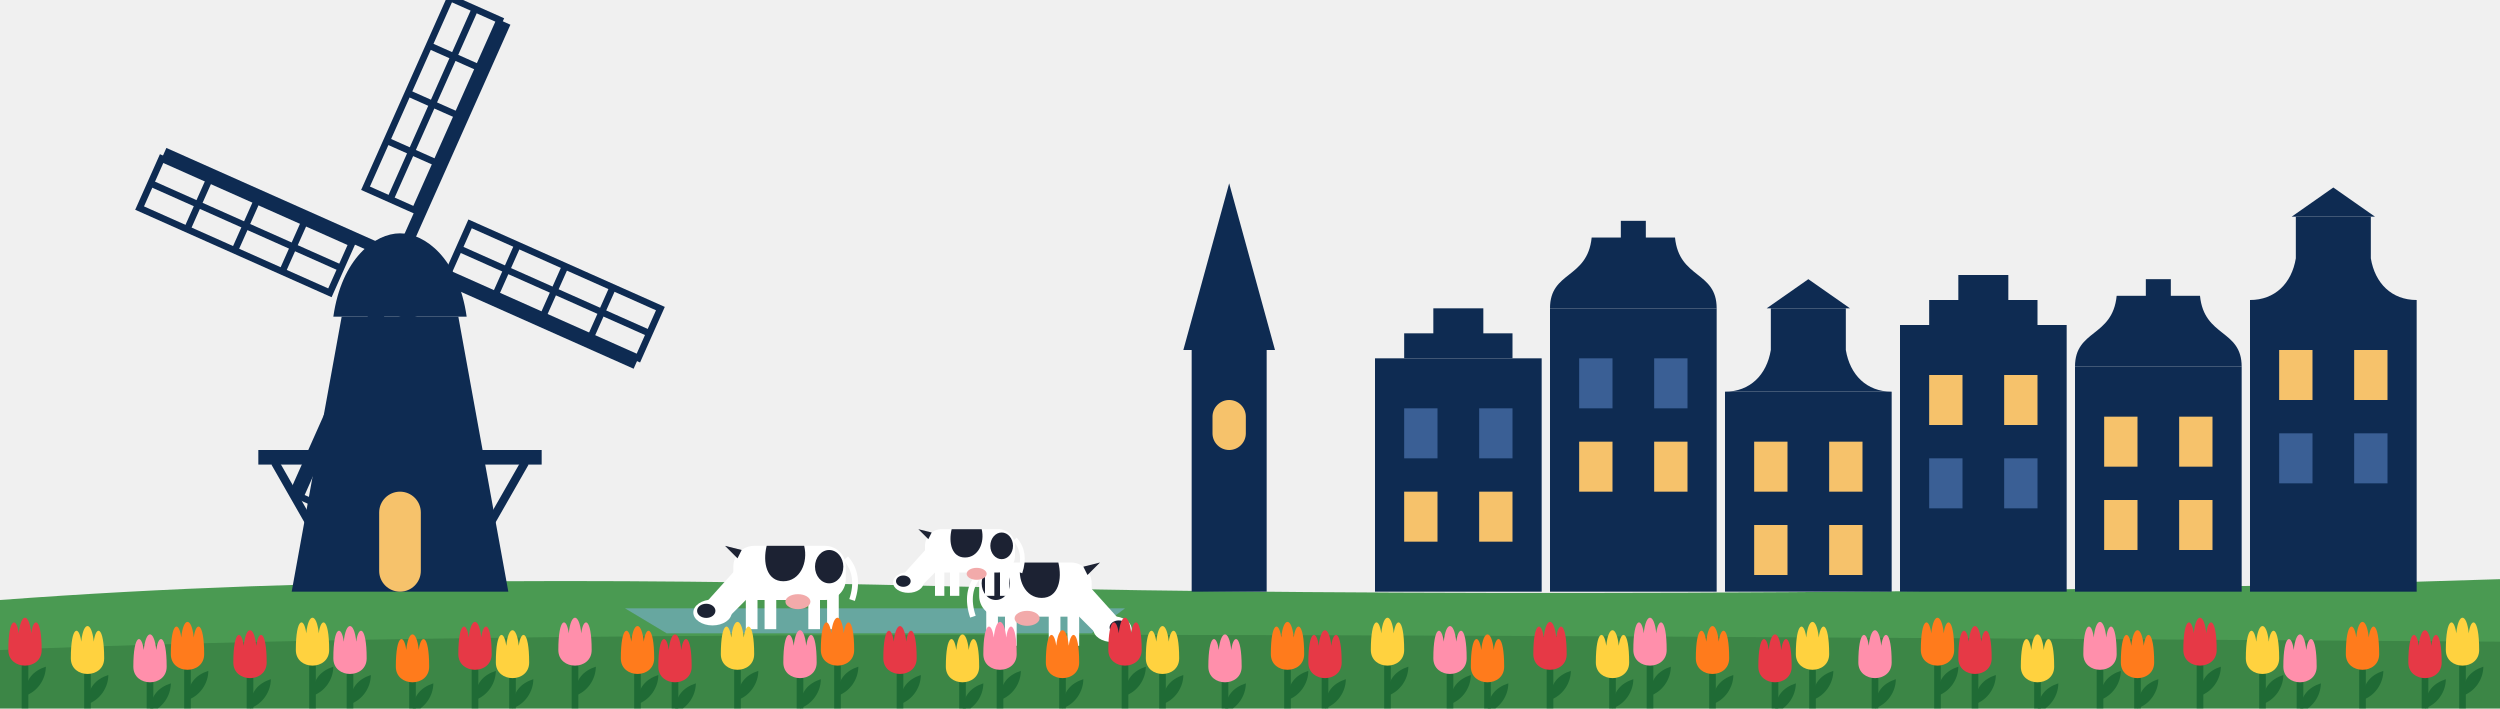
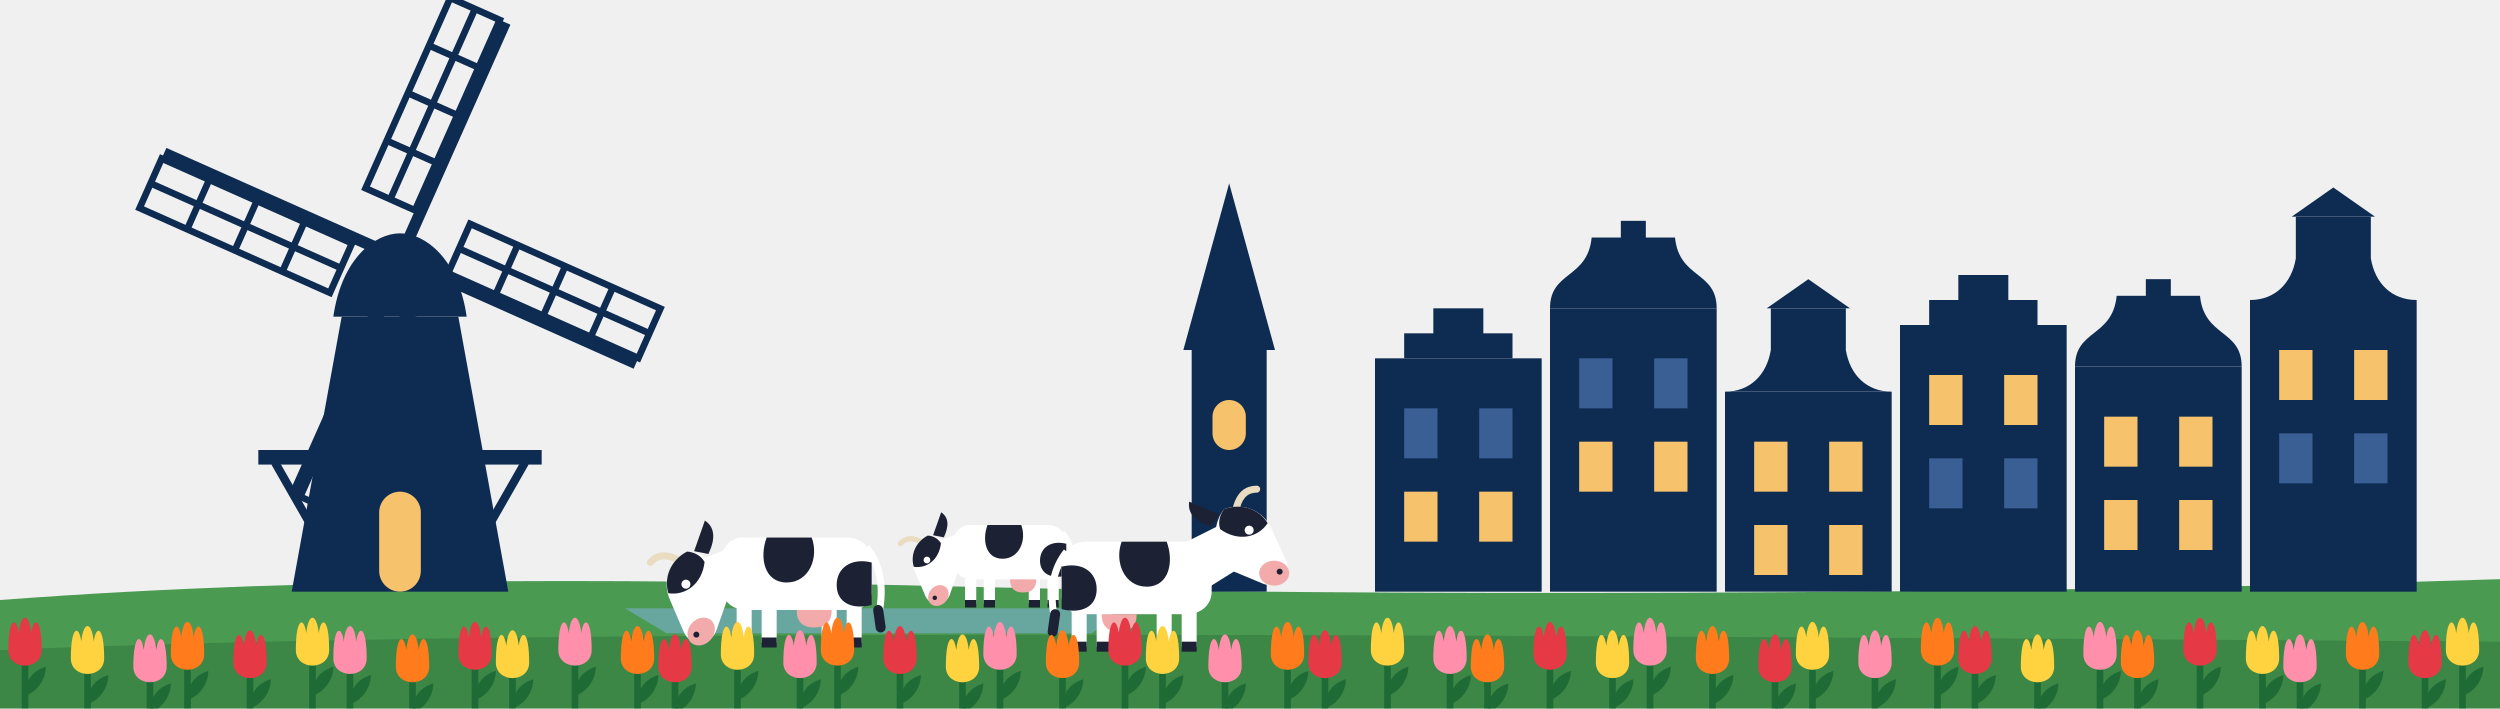
<svg class="sky" viewBox="0 0 600 170" preserveAspectRatio="xMidYMax slice" aria-hidden="true" focusable="false">
  <defs>
-     <g id="cow">
-       <path fill="#fff" d="M3 3L-6 13l5 4L7 9z" />
-       <ellipse cx="-5" cy="16" rx="4.6" ry="3.1" fill="#fff" />
-       <rect width="27" height="13" rx="5" fill="#fff" />
-       <rect x="3" y="10" width="2.8" height="10" fill="#fff" />
-       <rect x="7.5" y="10" width="2.8" height="10" fill="#fff" />
-       <rect x="18" y="10" width="2.8" height="10" fill="#fff" />
-       <rect x="22.5" y="10" width="2.8" height="10" fill="#fff" />
-       <ellipse cx="15.5" cy="13.4" rx="3" ry="1.8" fill="#f2aaaa" />
-       <path fill="#1c2233" d="M8 0h9c1 4-1 8.500-5 8.500S7 4 8 0z" />
-       <ellipse cx="23" cy="5" rx="3.4" ry="4" fill="#1c2233" />
-       <ellipse cx="-6.5" cy="15.6" rx="2.2" ry="1.7" fill="#1c2233" />
-       <path fill="#1c2233" d="M1 3l-3-3l4 1z" />
-       <path d="M27 3q3.500 4 1.500 10" stroke="#fff" stroke-width="1.4" fill="none" />
+     <g id="cowbody">
+       <path d="M30 2q4 5 2.5 13" stroke="#fff" stroke-width="1.4" fill="none" />
+       <path d="M32.3 14.500l.5 3.5" stroke="#1c2233" stroke-width="2" stroke-linecap="round" />
+       <g fill="#fff">
+         <rect x="4" y="10" width="3" height="11" />
+         <rect x="9" y="10" width="3" height="11" />
+         <rect x="21" y="10" width="3" height="11" />
+         <rect x="26" y="10" width="3" height="11" />
+         <path d="M5 0h21c3 0 5 2 5 5v6c0 2-2 3.5-4 3.500H6c-3 0-5-2-5-4.500V4c0-2 2-4 4-4z" />
+       </g>
+       <g fill="#1c2233">
+         <rect x="4" y="20" width="3" height="2" />
+         <rect x="9" y="20" width="3" height="2" />
+         <rect x="21" y="20" width="3" height="2" />
+         <rect x="26" y="20" width="3" height="2" />
+         <path d="M10 0h9c1.5 4-.5 9-5 9s-5.5-5-4-9z" />
+         <path d="M31 5c-4-1-7 1-7 4.500s3 5 7 4z" />
+       </g>
+       <path fill="#f2aaaa" d="M16 14.500h7q0 3.5-3.5 3.500T16 14.500z" />
+     </g>
+     <g id="cowhead">
+       <path fill="#fff" d="M6 0L-2-4l-3 9l8 5z" />
+       <path d="M-4-7q-1-3.5-4-3.5" stroke="#e9dcc0" stroke-width="1.4" fill="none" stroke-linecap="round" />
+       <path fill="#fff" d="M-1.5-6.500c-4-1.5-8 .5-9.5 4l-3 6.500c-1 3 1 5.5 4.5 4.500l6-2.500c4-2 5-9 2-12.500z" />
+       <path fill="#1c2233" d="M-1.5-6.500c-3.5-1.3-7 0-8.7 2.800c2 3 6 3.7 9.5 1.200c.5-1.5 0-3-.8-4z" />
+       <path fill="#1c2233" d="M-.5-5.500l6-2.500q.5 3.5-4.5 5z" />
+       <ellipse cx="-11.5" cy="6.3" rx="3" ry="2.5" fill="#f2aaaa" />
+       <circle cx="-12.6" cy="6" r=".6" fill="#1c2233" />
+       <circle cx="-6.5" cy="-2.3" r=".9" fill="#fff" />
    </g>
  </defs>
  <path fill="#4a9a52" d="M0 144c80-6 160-5 240-3s240 2 360-2v31H0z" />
  <path fill="#3c8646" d="M0 156c120-5 300-4 600-2v16H0z" />
  <path fill="#7fb2e0" opacity=".55" d="M150 146h120l-8 6H160z" />
  <path fill="#0e2b52" d="M70 142l12-66h28l12 66z" />
  <path fill="#0e2b52" d="M80 76c2-14 10-20 16-20s14 6 16 20z" />
  <rect fill="#0e2b52" x="62" y="108" width="68" height="3.5" />
  <path stroke="#0e2b52" stroke-width="2" d="M66 111l8 14M126 111l-8 14" />
  <rect x="91" y="118" width="10" height="24" rx="5" fill="#f6c26b" />
  <g transform="rotate(24 96 62)">
    <rect x="94.6" y="62" width="2.8" height="62" fill="#0e2b52" />
    <g fill="none" stroke="#0e2b52" stroke-width="1.6">
      <rect x="97.4" y="74" width="13" height="50" />
      <path d="M103.9 74v50M97.4 86.5h13M97.4 99h13M97.4 111.5h13" />
    </g>
  </g>
  <g transform="rotate(114 96 62)">
    <rect x="94.6" y="62" width="2.8" height="62" fill="#0e2b52" />
    <g fill="none" stroke="#0e2b52" stroke-width="1.6">
      <rect x="97.4" y="74" width="13" height="50" />
      <path d="M103.9 74v50M97.4 86.5h13M97.4 99h13M97.4 111.5h13" />
    </g>
  </g>
  <g transform="rotate(204 96 62)">
    <rect x="94.6" y="62" width="2.8" height="62" fill="#0e2b52" />
    <g fill="none" stroke="#0e2b52" stroke-width="1.6">
      <rect x="97.4" y="74" width="13" height="50" />
      <path d="M103.9 74v50M97.4 86.5h13M97.4 99h13M97.4 111.5h13" />
    </g>
  </g>
  <g transform="rotate(294 96 62)">
    <rect x="94.6" y="62" width="2.8" height="62" fill="#0e2b52" />
    <g fill="none" stroke="#0e2b52" stroke-width="1.6">
      <rect x="97.4" y="74" width="13" height="50" />
      <path d="M103.9 74v50M97.4 86.5h13M97.4 99h13M97.4 111.5h13" />
    </g>
  </g>
  <circle cx="96" cy="62" r="3.6" fill="#0e2b52" />
  <path fill="#0e2b52" d="M286 142V84h18v58zM284 84l11-40l11 40z" />
  <rect x="291" y="96" width="8" height="12" rx="4" fill="#f6c26b" />
  <rect x="330" y="86" width="40" height="56" fill="#0e2b52" />
  <path fill="#0e2b52" d="M330 86h7v-6h7v-6h12v6h7v6h7z" />
  <rect x="337" y="98" width="8" height="12" fill="#3a5f95" />
  <rect x="355" y="98" width="8" height="12" fill="#3a5f95" />
  <rect x="337" y="118" width="8" height="12" fill="#f6c26b" />
  <rect x="355" y="118" width="8" height="12" fill="#f6c26b" />
  <rect x="372" y="74" width="40" height="68" fill="#0e2b52" />
  <path fill="#0e2b52" d="M372 74c0-9 9-7 10-17h20c1 10 10 8 10 17z" />
  <rect fill="#0e2b52" x="389" y="53" width="6" height="5" />
  <rect x="379" y="86" width="8" height="12" fill="#3a5f95" />
  <rect x="397" y="86" width="8" height="12" fill="#3a5f95" />
  <rect x="379" y="106" width="8" height="12" fill="#f6c26b" />
  <rect x="397" y="106" width="8" height="12" fill="#f6c26b" />
  <rect x="414" y="94" width="40" height="48" fill="#0e2b52" />
  <path fill="#0e2b52" d="M414 94c6 0 10-4 11-10v-10h18v10c1 6 5 10 11 10z" />
  <path fill="#0e2b52" d="M424 74l10-7l10 7z" />
  <rect x="421" y="106" width="8" height="12" fill="#f6c26b" />
  <rect x="439" y="106" width="8" height="12" fill="#f6c26b" />
  <rect x="421" y="126" width="8" height="12" fill="#f6c26b" />
  <rect x="439" y="126" width="8" height="12" fill="#f6c26b" />
  <rect x="456" y="78" width="40" height="64" fill="#0e2b52" />
  <path fill="#0e2b52" d="M456 78h7v-6h7v-6h12v6h7v6h7z" />
  <rect x="463" y="90" width="8" height="12" fill="#f6c26b" />
  <rect x="481" y="90" width="8" height="12" fill="#f6c26b" />
  <rect x="463" y="110" width="8" height="12" fill="#3a5f95" />
  <rect x="481" y="110" width="8" height="12" fill="#3a5f95" />
  <rect x="498" y="88" width="40" height="54" fill="#0e2b52" />
  <path fill="#0e2b52" d="M498 88c0-9 9-7 10-17h20c1 10 10 8 10 17z" />
  <rect fill="#0e2b52" x="515" y="67" width="6" height="5" />
  <rect x="505" y="100" width="8" height="12" fill="#f6c26b" />
  <rect x="523" y="100" width="8" height="12" fill="#f6c26b" />
  <rect x="505" y="120" width="8" height="12" fill="#f6c26b" />
  <rect x="523" y="120" width="8" height="12" fill="#f6c26b" />
  <rect x="540" y="72" width="40" height="70" fill="#0e2b52" />
  <path fill="#0e2b52" d="M540 72c6 0 10-4 11-10v-10h18v10c1 6 5 10 11 10z" />
  <path fill="#0e2b52" d="M550 52l10-7l10 7z" />
  <rect x="547" y="84" width="8" height="12" fill="#f6c26b" />
  <rect x="565" y="84" width="8" height="12" fill="#f6c26b" />
  <rect x="547" y="104" width="8" height="12" fill="#3a5f95" />
  <rect x="565" y="104" width="8" height="12" fill="#3a5f95" />
-   <use href="#cow" transform="translate(176 131)" />
-   <use href="#cow" transform="translate(262 135) scale(-1 1)" />
-   <use href="#cow" transform="translate(222 127) scale(.8)" />
+   <g transform="translate(228 126) scale(.9)">
+     <use href="#cowbody" />
+     <use href="#cowhead" transform="rotate(-48 4 3) translate(-1 2)" />
+   </g>
+   <g transform="translate(172 129) scale(1.2)">
+     <use href="#cowbody" />
+     <use href="#cowhead" transform="rotate(-48 4 3) translate(-1 2)" />
+   </g>
+   <g transform="translate(292 130) scale(-1.2 1.2)">
+     <use href="#cowbody" />
+     <use href="#cowhead" />
+   </g>
  <g transform="translate(6 158)">
    <path d="M0 0v14" stroke="#1f6b35" stroke-width="1.6" />
    <path d="M0 9c3-1 5-4 5-7c-3 1-5 3-5 7z" fill="#1f6b35" />
-     <path fill="#e63946" d="M-4-2c0-8 2-8 2.500-4c.500-5 2.500-5 3 0c.500-4 2.500-4 2.500 4c0 5-8 5-8 0z" />
+     <path fill="#e63946" d="M-4-2c0-8 2-8 2.5-4c.5-5 2.5-5 3 0c.5-4 2.5-4 2.5 4c0 5-8 5-8 0z" />
  </g>
  <g transform="translate(21 160)">
    <path d="M0 0v14" stroke="#1f6b35" stroke-width="1.6" />
    <path d="M0 9c3-1 5-4 5-7c-3 1-5 3-5 7z" fill="#1f6b35" />
-     <path fill="#ffd23f" d="M-4-2c0-8 2-8 2.500-4c.500-5 2.500-5 3 0c.500-4 2.500-4 2.500 4c0 5-8 5-8 0z" />
+     <path fill="#ffd23f" d="M-4-2c0-8 2-8 2.5-4c.5-5 2.5-5 3 0c.5-4 2.5-4 2.5 4c0 5-8 5-8 0z" />
  </g>
  <g transform="translate(36 162)">
    <path d="M0 0v14" stroke="#1f6b35" stroke-width="1.6" />
    <path d="M0 9c3-1 5-4 5-7c-3 1-5 3-5 7z" fill="#1f6b35" />
-     <path fill="#ff8fab" d="M-4-2c0-8 2-8 2.500-4c.500-5 2.500-5 3 0c.500-4 2.500-4 2.500 4c0 5-8 5-8 0z" />
+     <path fill="#ff8fab" d="M-4-2c0-8 2-8 2.5-4c.5-5 2.5-5 3 0c.5-4 2.5-4 2.5 4c0 5-8 5-8 0z" />
  </g>
  <g transform="translate(45 159)">
    <path d="M0 0v14" stroke="#1f6b35" stroke-width="1.6" />
    <path d="M0 9c3-1 5-4 5-7c-3 1-5 3-5 7z" fill="#1f6b35" />
-     <path fill="#ff7b1c" d="M-4-2c0-8 2-8 2.500-4c.500-5 2.500-5 3 0c.500-4 2.500-4 2.500 4c0 5-8 5-8 0z" />
+     <path fill="#ff7b1c" d="M-4-2c0-8 2-8 2.5-4c.5-5 2.5-5 3 0c.5-4 2.5-4 2.5 4c0 5-8 5-8 0z" />
  </g>
  <g transform="translate(60 161)">
    <path d="M0 0v14" stroke="#1f6b35" stroke-width="1.6" />
    <path d="M0 9c3-1 5-4 5-7c-3 1-5 3-5 7z" fill="#1f6b35" />
-     <path fill="#e63946" d="M-4-2c0-8 2-8 2.500-4c.500-5 2.500-5 3 0c.500-4 2.500-4 2.500 4c0 5-8 5-8 0z" />
+     <path fill="#e63946" d="M-4-2c0-8 2-8 2.5-4c.5-5 2.5-5 3 0c.5-4 2.5-4 2.5 4c0 5-8 5-8 0z" />
  </g>
  <g transform="translate(75 158)">
    <path d="M0 0v14" stroke="#1f6b35" stroke-width="1.6" />
    <path d="M0 9c3-1 5-4 5-7c-3 1-5 3-5 7z" fill="#1f6b35" />
-     <path fill="#ffd23f" d="M-4-2c0-8 2-8 2.500-4c.500-5 2.500-5 3 0c.500-4 2.500-4 2.500 4c0 5-8 5-8 0z" />
+     <path fill="#ffd23f" d="M-4-2c0-8 2-8 2.5-4c.5-5 2.5-5 3 0c.5-4 2.5-4 2.5 4c0 5-8 5-8 0z" />
  </g>
  <g transform="translate(84 160)">
    <path d="M0 0v14" stroke="#1f6b35" stroke-width="1.6" />
    <path d="M0 9c3-1 5-4 5-7c-3 1-5 3-5 7z" fill="#1f6b35" />
-     <path fill="#ff8fab" d="M-4-2c0-8 2-8 2.500-4c.500-5 2.500-5 3 0c.500-4 2.500-4 2.500 4c0 5-8 5-8 0z" />
+     <path fill="#ff8fab" d="M-4-2c0-8 2-8 2.5-4c.5-5 2.5-5 3 0c.5-4 2.5-4 2.5 4c0 5-8 5-8 0z" />
  </g>
  <g transform="translate(99 162)">
    <path d="M0 0v14" stroke="#1f6b35" stroke-width="1.6" />
    <path d="M0 9c3-1 5-4 5-7c-3 1-5 3-5 7z" fill="#1f6b35" />
-     <path fill="#ff7b1c" d="M-4-2c0-8 2-8 2.500-4c.500-5 2.500-5 3 0c.500-4 2.500-4 2.500 4c0 5-8 5-8 0z" />
+     <path fill="#ff7b1c" d="M-4-2c0-8 2-8 2.5-4c.5-5 2.5-5 3 0c.5-4 2.5-4 2.5 4c0 5-8 5-8 0z" />
  </g>
  <g transform="translate(114 159)">
    <path d="M0 0v14" stroke="#1f6b35" stroke-width="1.6" />
    <path d="M0 9c3-1 5-4 5-7c-3 1-5 3-5 7z" fill="#1f6b35" />
-     <path fill="#e63946" d="M-4-2c0-8 2-8 2.500-4c.500-5 2.500-5 3 0c.500-4 2.500-4 2.500 4c0 5-8 5-8 0z" />
+     <path fill="#e63946" d="M-4-2c0-8 2-8 2.5-4c.5-5 2.5-5 3 0c.5-4 2.5-4 2.5 4c0 5-8 5-8 0z" />
  </g>
  <g transform="translate(123 161)">
    <path d="M0 0v14" stroke="#1f6b35" stroke-width="1.6" />
    <path d="M0 9c3-1 5-4 5-7c-3 1-5 3-5 7z" fill="#1f6b35" />
-     <path fill="#ffd23f" d="M-4-2c0-8 2-8 2.500-4c.500-5 2.500-5 3 0c.500-4 2.500-4 2.500 4c0 5-8 5-8 0z" />
+     <path fill="#ffd23f" d="M-4-2c0-8 2-8 2.5-4c.5-5 2.5-5 3 0c.5-4 2.5-4 2.5 4c0 5-8 5-8 0z" />
  </g>
  <g transform="translate(138 158)">
    <path d="M0 0v14" stroke="#1f6b35" stroke-width="1.6" />
    <path d="M0 9c3-1 5-4 5-7c-3 1-5 3-5 7z" fill="#1f6b35" />
-     <path fill="#ff8fab" d="M-4-2c0-8 2-8 2.500-4c.500-5 2.500-5 3 0c.500-4 2.500-4 2.500 4c0 5-8 5-8 0z" />
+     <path fill="#ff8fab" d="M-4-2c0-8 2-8 2.5-4c.5-5 2.5-5 3 0c.5-4 2.5-4 2.5 4c0 5-8 5-8 0z" />
  </g>
  <g transform="translate(153 160)">
    <path d="M0 0v14" stroke="#1f6b35" stroke-width="1.6" />
    <path d="M0 9c3-1 5-4 5-7c-3 1-5 3-5 7z" fill="#1f6b35" />
-     <path fill="#ff7b1c" d="M-4-2c0-8 2-8 2.500-4c.500-5 2.500-5 3 0c.500-4 2.500-4 2.500 4c0 5-8 5-8 0z" />
+     <path fill="#ff7b1c" d="M-4-2c0-8 2-8 2.5-4c.5-5 2.5-5 3 0c.5-4 2.5-4 2.5 4c0 5-8 5-8 0z" />
  </g>
  <g transform="translate(162 162)">
    <path d="M0 0v14" stroke="#1f6b35" stroke-width="1.6" />
    <path d="M0 9c3-1 5-4 5-7c-3 1-5 3-5 7z" fill="#1f6b35" />
-     <path fill="#e63946" d="M-4-2c0-8 2-8 2.500-4c.500-5 2.500-5 3 0c.500-4 2.500-4 2.500 4c0 5-8 5-8 0z" />
+     <path fill="#e63946" d="M-4-2c0-8 2-8 2.5-4c.5-5 2.5-5 3 0c.5-4 2.5-4 2.5 4c0 5-8 5-8 0z" />
  </g>
  <g transform="translate(177 159)">
    <path d="M0 0v14" stroke="#1f6b35" stroke-width="1.6" />
    <path d="M0 9c3-1 5-4 5-7c-3 1-5 3-5 7z" fill="#1f6b35" />
-     <path fill="#ffd23f" d="M-4-2c0-8 2-8 2.500-4c.500-5 2.500-5 3 0c.500-4 2.500-4 2.500 4c0 5-8 5-8 0z" />
+     <path fill="#ffd23f" d="M-4-2c0-8 2-8 2.5-4c.5-5 2.5-5 3 0c.5-4 2.5-4 2.5 4c0 5-8 5-8 0z" />
  </g>
  <g transform="translate(192 161)">
    <path d="M0 0v14" stroke="#1f6b35" stroke-width="1.6" />
    <path d="M0 9c3-1 5-4 5-7c-3 1-5 3-5 7z" fill="#1f6b35" />
-     <path fill="#ff8fab" d="M-4-2c0-8 2-8 2.500-4c.500-5 2.500-5 3 0c.500-4 2.500-4 2.500 4c0 5-8 5-8 0z" />
+     <path fill="#ff8fab" d="M-4-2c0-8 2-8 2.5-4c.5-5 2.5-5 3 0c.5-4 2.5-4 2.5 4c0 5-8 5-8 0z" />
  </g>
  <g transform="translate(201 158)">
    <path d="M0 0v14" stroke="#1f6b35" stroke-width="1.6" />
    <path d="M0 9c3-1 5-4 5-7c-3 1-5 3-5 7z" fill="#1f6b35" />
-     <path fill="#ff7b1c" d="M-4-2c0-8 2-8 2.500-4c.500-5 2.500-5 3 0c.500-4 2.500-4 2.500 4c0 5-8 5-8 0z" />
+     <path fill="#ff7b1c" d="M-4-2c0-8 2-8 2.5-4c.5-5 2.5-5 3 0c.5-4 2.5-4 2.5 4c0 5-8 5-8 0z" />
  </g>
  <g transform="translate(216 160)">
    <path d="M0 0v14" stroke="#1f6b35" stroke-width="1.6" />
    <path d="M0 9c3-1 5-4 5-7c-3 1-5 3-5 7z" fill="#1f6b35" />
-     <path fill="#e63946" d="M-4-2c0-8 2-8 2.500-4c.500-5 2.500-5 3 0c.500-4 2.500-4 2.500 4c0 5-8 5-8 0z" />
+     <path fill="#e63946" d="M-4-2c0-8 2-8 2.5-4c.5-5 2.5-5 3 0c.5-4 2.5-4 2.5 4c0 5-8 5-8 0z" />
  </g>
  <g transform="translate(231 162)">
    <path d="M0 0v14" stroke="#1f6b35" stroke-width="1.6" />
    <path d="M0 9c3-1 5-4 5-7c-3 1-5 3-5 7z" fill="#1f6b35" />
-     <path fill="#ffd23f" d="M-4-2c0-8 2-8 2.500-4c.500-5 2.500-5 3 0c.500-4 2.500-4 2.500 4c0 5-8 5-8 0z" />
+     <path fill="#ffd23f" d="M-4-2c0-8 2-8 2.5-4c.5-5 2.5-5 3 0c.5-4 2.5-4 2.5 4c0 5-8 5-8 0z" />
  </g>
  <g transform="translate(240 159)">
    <path d="M0 0v14" stroke="#1f6b35" stroke-width="1.6" />
    <path d="M0 9c3-1 5-4 5-7c-3 1-5 3-5 7z" fill="#1f6b35" />
-     <path fill="#ff8fab" d="M-4-2c0-8 2-8 2.500-4c.500-5 2.500-5 3 0c.500-4 2.500-4 2.500 4c0 5-8 5-8 0z" />
+     <path fill="#ff8fab" d="M-4-2c0-8 2-8 2.5-4c.5-5 2.5-5 3 0c.5-4 2.5-4 2.5 4c0 5-8 5-8 0z" />
  </g>
  <g transform="translate(255 161)">
    <path d="M0 0v14" stroke="#1f6b35" stroke-width="1.6" />
    <path d="M0 9c3-1 5-4 5-7c-3 1-5 3-5 7z" fill="#1f6b35" />
-     <path fill="#ff7b1c" d="M-4-2c0-8 2-8 2.500-4c.500-5 2.500-5 3 0c.500-4 2.500-4 2.500 4c0 5-8 5-8 0z" />
+     <path fill="#ff7b1c" d="M-4-2c0-8 2-8 2.5-4c.5-5 2.5-5 3 0c.5-4 2.5-4 2.5 4c0 5-8 5-8 0z" />
  </g>
  <g transform="translate(270 158)">
    <path d="M0 0v14" stroke="#1f6b35" stroke-width="1.6" />
    <path d="M0 9c3-1 5-4 5-7c-3 1-5 3-5 7z" fill="#1f6b35" />
-     <path fill="#e63946" d="M-4-2c0-8 2-8 2.500-4c.500-5 2.500-5 3 0c.500-4 2.500-4 2.500 4c0 5-8 5-8 0z" />
+     <path fill="#e63946" d="M-4-2c0-8 2-8 2.5-4c.5-5 2.5-5 3 0c.5-4 2.5-4 2.5 4c0 5-8 5-8 0z" />
  </g>
  <g transform="translate(279 160)">
    <path d="M0 0v14" stroke="#1f6b35" stroke-width="1.6" />
    <path d="M0 9c3-1 5-4 5-7c-3 1-5 3-5 7z" fill="#1f6b35" />
-     <path fill="#ffd23f" d="M-4-2c0-8 2-8 2.500-4c.500-5 2.500-5 3 0c.500-4 2.500-4 2.500 4c0 5-8 5-8 0z" />
+     <path fill="#ffd23f" d="M-4-2c0-8 2-8 2.5-4c.5-5 2.5-5 3 0c.5-4 2.5-4 2.5 4c0 5-8 5-8 0z" />
  </g>
  <g transform="translate(294 162)">
    <path d="M0 0v14" stroke="#1f6b35" stroke-width="1.6" />
    <path d="M0 9c3-1 5-4 5-7c-3 1-5 3-5 7z" fill="#1f6b35" />
-     <path fill="#ff8fab" d="M-4-2c0-8 2-8 2.500-4c.500-5 2.500-5 3 0c.500-4 2.500-4 2.500 4c0 5-8 5-8 0z" />
+     <path fill="#ff8fab" d="M-4-2c0-8 2-8 2.5-4c.5-5 2.5-5 3 0c.5-4 2.5-4 2.5 4c0 5-8 5-8 0z" />
  </g>
  <g transform="translate(309 159)">
    <path d="M0 0v14" stroke="#1f6b35" stroke-width="1.6" />
    <path d="M0 9c3-1 5-4 5-7c-3 1-5 3-5 7z" fill="#1f6b35" />
-     <path fill="#ff7b1c" d="M-4-2c0-8 2-8 2.500-4c.500-5 2.500-5 3 0c.500-4 2.500-4 2.500 4c0 5-8 5-8 0z" />
+     <path fill="#ff7b1c" d="M-4-2c0-8 2-8 2.5-4c.5-5 2.5-5 3 0c.5-4 2.5-4 2.5 4c0 5-8 5-8 0z" />
  </g>
  <g transform="translate(318 161)">
    <path d="M0 0v14" stroke="#1f6b35" stroke-width="1.6" />
    <path d="M0 9c3-1 5-4 5-7c-3 1-5 3-5 7z" fill="#1f6b35" />
-     <path fill="#e63946" d="M-4-2c0-8 2-8 2.500-4c.500-5 2.500-5 3 0c.500-4 2.500-4 2.500 4c0 5-8 5-8 0z" />
+     <path fill="#e63946" d="M-4-2c0-8 2-8 2.5-4c.5-5 2.5-5 3 0c.5-4 2.5-4 2.5 4c0 5-8 5-8 0z" />
  </g>
  <g transform="translate(333 158)">
    <path d="M0 0v14" stroke="#1f6b35" stroke-width="1.6" />
    <path d="M0 9c3-1 5-4 5-7c-3 1-5 3-5 7z" fill="#1f6b35" />
-     <path fill="#ffd23f" d="M-4-2c0-8 2-8 2.500-4c.500-5 2.500-5 3 0c.500-4 2.500-4 2.500 4c0 5-8 5-8 0z" />
+     <path fill="#ffd23f" d="M-4-2c0-8 2-8 2.5-4c.5-5 2.5-5 3 0c.5-4 2.5-4 2.5 4c0 5-8 5-8 0z" />
  </g>
  <g transform="translate(348 160)">
    <path d="M0 0v14" stroke="#1f6b35" stroke-width="1.6" />
    <path d="M0 9c3-1 5-4 5-7c-3 1-5 3-5 7z" fill="#1f6b35" />
-     <path fill="#ff8fab" d="M-4-2c0-8 2-8 2.500-4c.500-5 2.500-5 3 0c.500-4 2.500-4 2.500 4c0 5-8 5-8 0z" />
+     <path fill="#ff8fab" d="M-4-2c0-8 2-8 2.5-4c.5-5 2.5-5 3 0c.5-4 2.5-4 2.5 4c0 5-8 5-8 0z" />
  </g>
  <g transform="translate(357 162)">
    <path d="M0 0v14" stroke="#1f6b35" stroke-width="1.6" />
    <path d="M0 9c3-1 5-4 5-7c-3 1-5 3-5 7z" fill="#1f6b35" />
-     <path fill="#ff7b1c" d="M-4-2c0-8 2-8 2.500-4c.500-5 2.500-5 3 0c.500-4 2.500-4 2.500 4c0 5-8 5-8 0z" />
+     <path fill="#ff7b1c" d="M-4-2c0-8 2-8 2.5-4c.5-5 2.5-5 3 0c.5-4 2.5-4 2.5 4c0 5-8 5-8 0z" />
  </g>
  <g transform="translate(372 159)">
    <path d="M0 0v14" stroke="#1f6b35" stroke-width="1.6" />
    <path d="M0 9c3-1 5-4 5-7c-3 1-5 3-5 7z" fill="#1f6b35" />
-     <path fill="#e63946" d="M-4-2c0-8 2-8 2.500-4c.500-5 2.500-5 3 0c.500-4 2.500-4 2.500 4c0 5-8 5-8 0z" />
+     <path fill="#e63946" d="M-4-2c0-8 2-8 2.5-4c.5-5 2.5-5 3 0c.5-4 2.5-4 2.5 4c0 5-8 5-8 0z" />
  </g>
  <g transform="translate(387 161)">
    <path d="M0 0v14" stroke="#1f6b35" stroke-width="1.6" />
    <path d="M0 9c3-1 5-4 5-7c-3 1-5 3-5 7z" fill="#1f6b35" />
-     <path fill="#ffd23f" d="M-4-2c0-8 2-8 2.500-4c.500-5 2.500-5 3 0c.500-4 2.500-4 2.500 4c0 5-8 5-8 0z" />
+     <path fill="#ffd23f" d="M-4-2c0-8 2-8 2.5-4c.5-5 2.5-5 3 0c.5-4 2.5-4 2.5 4c0 5-8 5-8 0z" />
  </g>
  <g transform="translate(396 158)">
    <path d="M0 0v14" stroke="#1f6b35" stroke-width="1.6" />
    <path d="M0 9c3-1 5-4 5-7c-3 1-5 3-5 7z" fill="#1f6b35" />
-     <path fill="#ff8fab" d="M-4-2c0-8 2-8 2.500-4c.500-5 2.500-5 3 0c.500-4 2.500-4 2.500 4c0 5-8 5-8 0z" />
+     <path fill="#ff8fab" d="M-4-2c0-8 2-8 2.5-4c.5-5 2.5-5 3 0c.5-4 2.5-4 2.5 4c0 5-8 5-8 0z" />
  </g>
  <g transform="translate(411 160)">
    <path d="M0 0v14" stroke="#1f6b35" stroke-width="1.6" />
    <path d="M0 9c3-1 5-4 5-7c-3 1-5 3-5 7z" fill="#1f6b35" />
-     <path fill="#ff7b1c" d="M-4-2c0-8 2-8 2.500-4c.500-5 2.500-5 3 0c.500-4 2.500-4 2.500 4c0 5-8 5-8 0z" />
+     <path fill="#ff7b1c" d="M-4-2c0-8 2-8 2.5-4c.5-5 2.5-5 3 0c.5-4 2.5-4 2.5 4c0 5-8 5-8 0z" />
  </g>
  <g transform="translate(426 162)">
    <path d="M0 0v14" stroke="#1f6b35" stroke-width="1.6" />
    <path d="M0 9c3-1 5-4 5-7c-3 1-5 3-5 7z" fill="#1f6b35" />
-     <path fill="#e63946" d="M-4-2c0-8 2-8 2.500-4c.500-5 2.500-5 3 0c.500-4 2.500-4 2.500 4c0 5-8 5-8 0z" />
+     <path fill="#e63946" d="M-4-2c0-8 2-8 2.5-4c.5-5 2.5-5 3 0c.5-4 2.5-4 2.5 4c0 5-8 5-8 0z" />
  </g>
  <g transform="translate(435 159)">
    <path d="M0 0v14" stroke="#1f6b35" stroke-width="1.6" />
    <path d="M0 9c3-1 5-4 5-7c-3 1-5 3-5 7z" fill="#1f6b35" />
-     <path fill="#ffd23f" d="M-4-2c0-8 2-8 2.500-4c.500-5 2.500-5 3 0c.500-4 2.500-4 2.500 4c0 5-8 5-8 0z" />
+     <path fill="#ffd23f" d="M-4-2c0-8 2-8 2.5-4c.5-5 2.5-5 3 0c.5-4 2.5-4 2.5 4c0 5-8 5-8 0z" />
  </g>
  <g transform="translate(450 161)">
    <path d="M0 0v14" stroke="#1f6b35" stroke-width="1.6" />
    <path d="M0 9c3-1 5-4 5-7c-3 1-5 3-5 7z" fill="#1f6b35" />
-     <path fill="#ff8fab" d="M-4-2c0-8 2-8 2.500-4c.500-5 2.500-5 3 0c.500-4 2.500-4 2.500 4c0 5-8 5-8 0z" />
+     <path fill="#ff8fab" d="M-4-2c0-8 2-8 2.5-4c.5-5 2.5-5 3 0c.5-4 2.5-4 2.5 4c0 5-8 5-8 0z" />
  </g>
  <g transform="translate(465 158)">
    <path d="M0 0v14" stroke="#1f6b35" stroke-width="1.6" />
    <path d="M0 9c3-1 5-4 5-7c-3 1-5 3-5 7z" fill="#1f6b35" />
-     <path fill="#ff7b1c" d="M-4-2c0-8 2-8 2.500-4c.500-5 2.500-5 3 0c.500-4 2.500-4 2.500 4c0 5-8 5-8 0z" />
+     <path fill="#ff7b1c" d="M-4-2c0-8 2-8 2.5-4c.5-5 2.5-5 3 0c.5-4 2.5-4 2.5 4c0 5-8 5-8 0z" />
  </g>
  <g transform="translate(474 160)">
    <path d="M0 0v14" stroke="#1f6b35" stroke-width="1.6" />
    <path d="M0 9c3-1 5-4 5-7c-3 1-5 3-5 7z" fill="#1f6b35" />
-     <path fill="#e63946" d="M-4-2c0-8 2-8 2.500-4c.500-5 2.500-5 3 0c.500-4 2.500-4 2.500 4c0 5-8 5-8 0z" />
+     <path fill="#e63946" d="M-4-2c0-8 2-8 2.5-4c.5-5 2.5-5 3 0c.5-4 2.5-4 2.5 4c0 5-8 5-8 0z" />
  </g>
  <g transform="translate(489 162)">
    <path d="M0 0v14" stroke="#1f6b35" stroke-width="1.6" />
    <path d="M0 9c3-1 5-4 5-7c-3 1-5 3-5 7z" fill="#1f6b35" />
-     <path fill="#ffd23f" d="M-4-2c0-8 2-8 2.500-4c.500-5 2.500-5 3 0c.500-4 2.500-4 2.500 4c0 5-8 5-8 0z" />
+     <path fill="#ffd23f" d="M-4-2c0-8 2-8 2.5-4c.5-5 2.5-5 3 0c.5-4 2.5-4 2.5 4c0 5-8 5-8 0z" />
  </g>
  <g transform="translate(504 159)">
    <path d="M0 0v14" stroke="#1f6b35" stroke-width="1.6" />
    <path d="M0 9c3-1 5-4 5-7c-3 1-5 3-5 7z" fill="#1f6b35" />
-     <path fill="#ff8fab" d="M-4-2c0-8 2-8 2.500-4c.500-5 2.500-5 3 0c.500-4 2.500-4 2.500 4c0 5-8 5-8 0z" />
+     <path fill="#ff8fab" d="M-4-2c0-8 2-8 2.5-4c.5-5 2.5-5 3 0c.5-4 2.5-4 2.5 4c0 5-8 5-8 0z" />
  </g>
  <g transform="translate(513 161)">
    <path d="M0 0v14" stroke="#1f6b35" stroke-width="1.6" />
    <path d="M0 9c3-1 5-4 5-7c-3 1-5 3-5 7z" fill="#1f6b35" />
-     <path fill="#ff7b1c" d="M-4-2c0-8 2-8 2.500-4c.500-5 2.500-5 3 0c.500-4 2.500-4 2.500 4c0 5-8 5-8 0z" />
+     <path fill="#ff7b1c" d="M-4-2c0-8 2-8 2.5-4c.5-5 2.5-5 3 0c.5-4 2.5-4 2.5 4c0 5-8 5-8 0z" />
  </g>
  <g transform="translate(528 158)">
    <path d="M0 0v14" stroke="#1f6b35" stroke-width="1.6" />
    <path d="M0 9c3-1 5-4 5-7c-3 1-5 3-5 7z" fill="#1f6b35" />
-     <path fill="#e63946" d="M-4-2c0-8 2-8 2.500-4c.500-5 2.500-5 3 0c.500-4 2.500-4 2.500 4c0 5-8 5-8 0z" />
+     <path fill="#e63946" d="M-4-2c0-8 2-8 2.5-4c.5-5 2.5-5 3 0c.5-4 2.5-4 2.5 4c0 5-8 5-8 0z" />
  </g>
  <g transform="translate(543 160)">
    <path d="M0 0v14" stroke="#1f6b35" stroke-width="1.6" />
    <path d="M0 9c3-1 5-4 5-7c-3 1-5 3-5 7z" fill="#1f6b35" />
-     <path fill="#ffd23f" d="M-4-2c0-8 2-8 2.500-4c.500-5 2.500-5 3 0c.500-4 2.500-4 2.500 4c0 5-8 5-8 0z" />
+     <path fill="#ffd23f" d="M-4-2c0-8 2-8 2.5-4c.5-5 2.5-5 3 0c.5-4 2.5-4 2.5 4c0 5-8 5-8 0z" />
  </g>
  <g transform="translate(552 162)">
    <path d="M0 0v14" stroke="#1f6b35" stroke-width="1.6" />
    <path d="M0 9c3-1 5-4 5-7c-3 1-5 3-5 7z" fill="#1f6b35" />
-     <path fill="#ff8fab" d="M-4-2c0-8 2-8 2.500-4c.500-5 2.500-5 3 0c.500-4 2.500-4 2.500 4c0 5-8 5-8 0z" />
+     <path fill="#ff8fab" d="M-4-2c0-8 2-8 2.5-4c.5-5 2.5-5 3 0c.5-4 2.5-4 2.5 4c0 5-8 5-8 0z" />
  </g>
  <g transform="translate(567 159)">
    <path d="M0 0v14" stroke="#1f6b35" stroke-width="1.6" />
    <path d="M0 9c3-1 5-4 5-7c-3 1-5 3-5 7z" fill="#1f6b35" />
-     <path fill="#ff7b1c" d="M-4-2c0-8 2-8 2.500-4c.500-5 2.500-5 3 0c.500-4 2.500-4 2.500 4c0 5-8 5-8 0z" />
+     <path fill="#ff7b1c" d="M-4-2c0-8 2-8 2.5-4c.5-5 2.5-5 3 0c.5-4 2.5-4 2.5 4c0 5-8 5-8 0z" />
  </g>
  <g transform="translate(582 161)">
    <path d="M0 0v14" stroke="#1f6b35" stroke-width="1.6" />
    <path d="M0 9c3-1 5-4 5-7c-3 1-5 3-5 7z" fill="#1f6b35" />
-     <path fill="#e63946" d="M-4-2c0-8 2-8 2.500-4c.500-5 2.500-5 3 0c.500-4 2.500-4 2.500 4c0 5-8 5-8 0z" />
+     <path fill="#e63946" d="M-4-2c0-8 2-8 2.5-4c.5-5 2.5-5 3 0c.5-4 2.5-4 2.5 4c0 5-8 5-8 0z" />
  </g>
  <g transform="translate(591 158)">
    <path d="M0 0v14" stroke="#1f6b35" stroke-width="1.6" />
    <path d="M0 9c3-1 5-4 5-7c-3 1-5 3-5 7z" fill="#1f6b35" />
-     <path fill="#ffd23f" d="M-4-2c0-8 2-8 2.500-4c.500-5 2.500-5 3 0c.500-4 2.500-4 2.500 4c0 5-8 5-8 0z" />
+     <path fill="#ffd23f" d="M-4-2c0-8 2-8 2.5-4c.5-5 2.5-5 3 0c.5-4 2.5-4 2.5 4c0 5-8 5-8 0z" />
  </g>
</svg>
